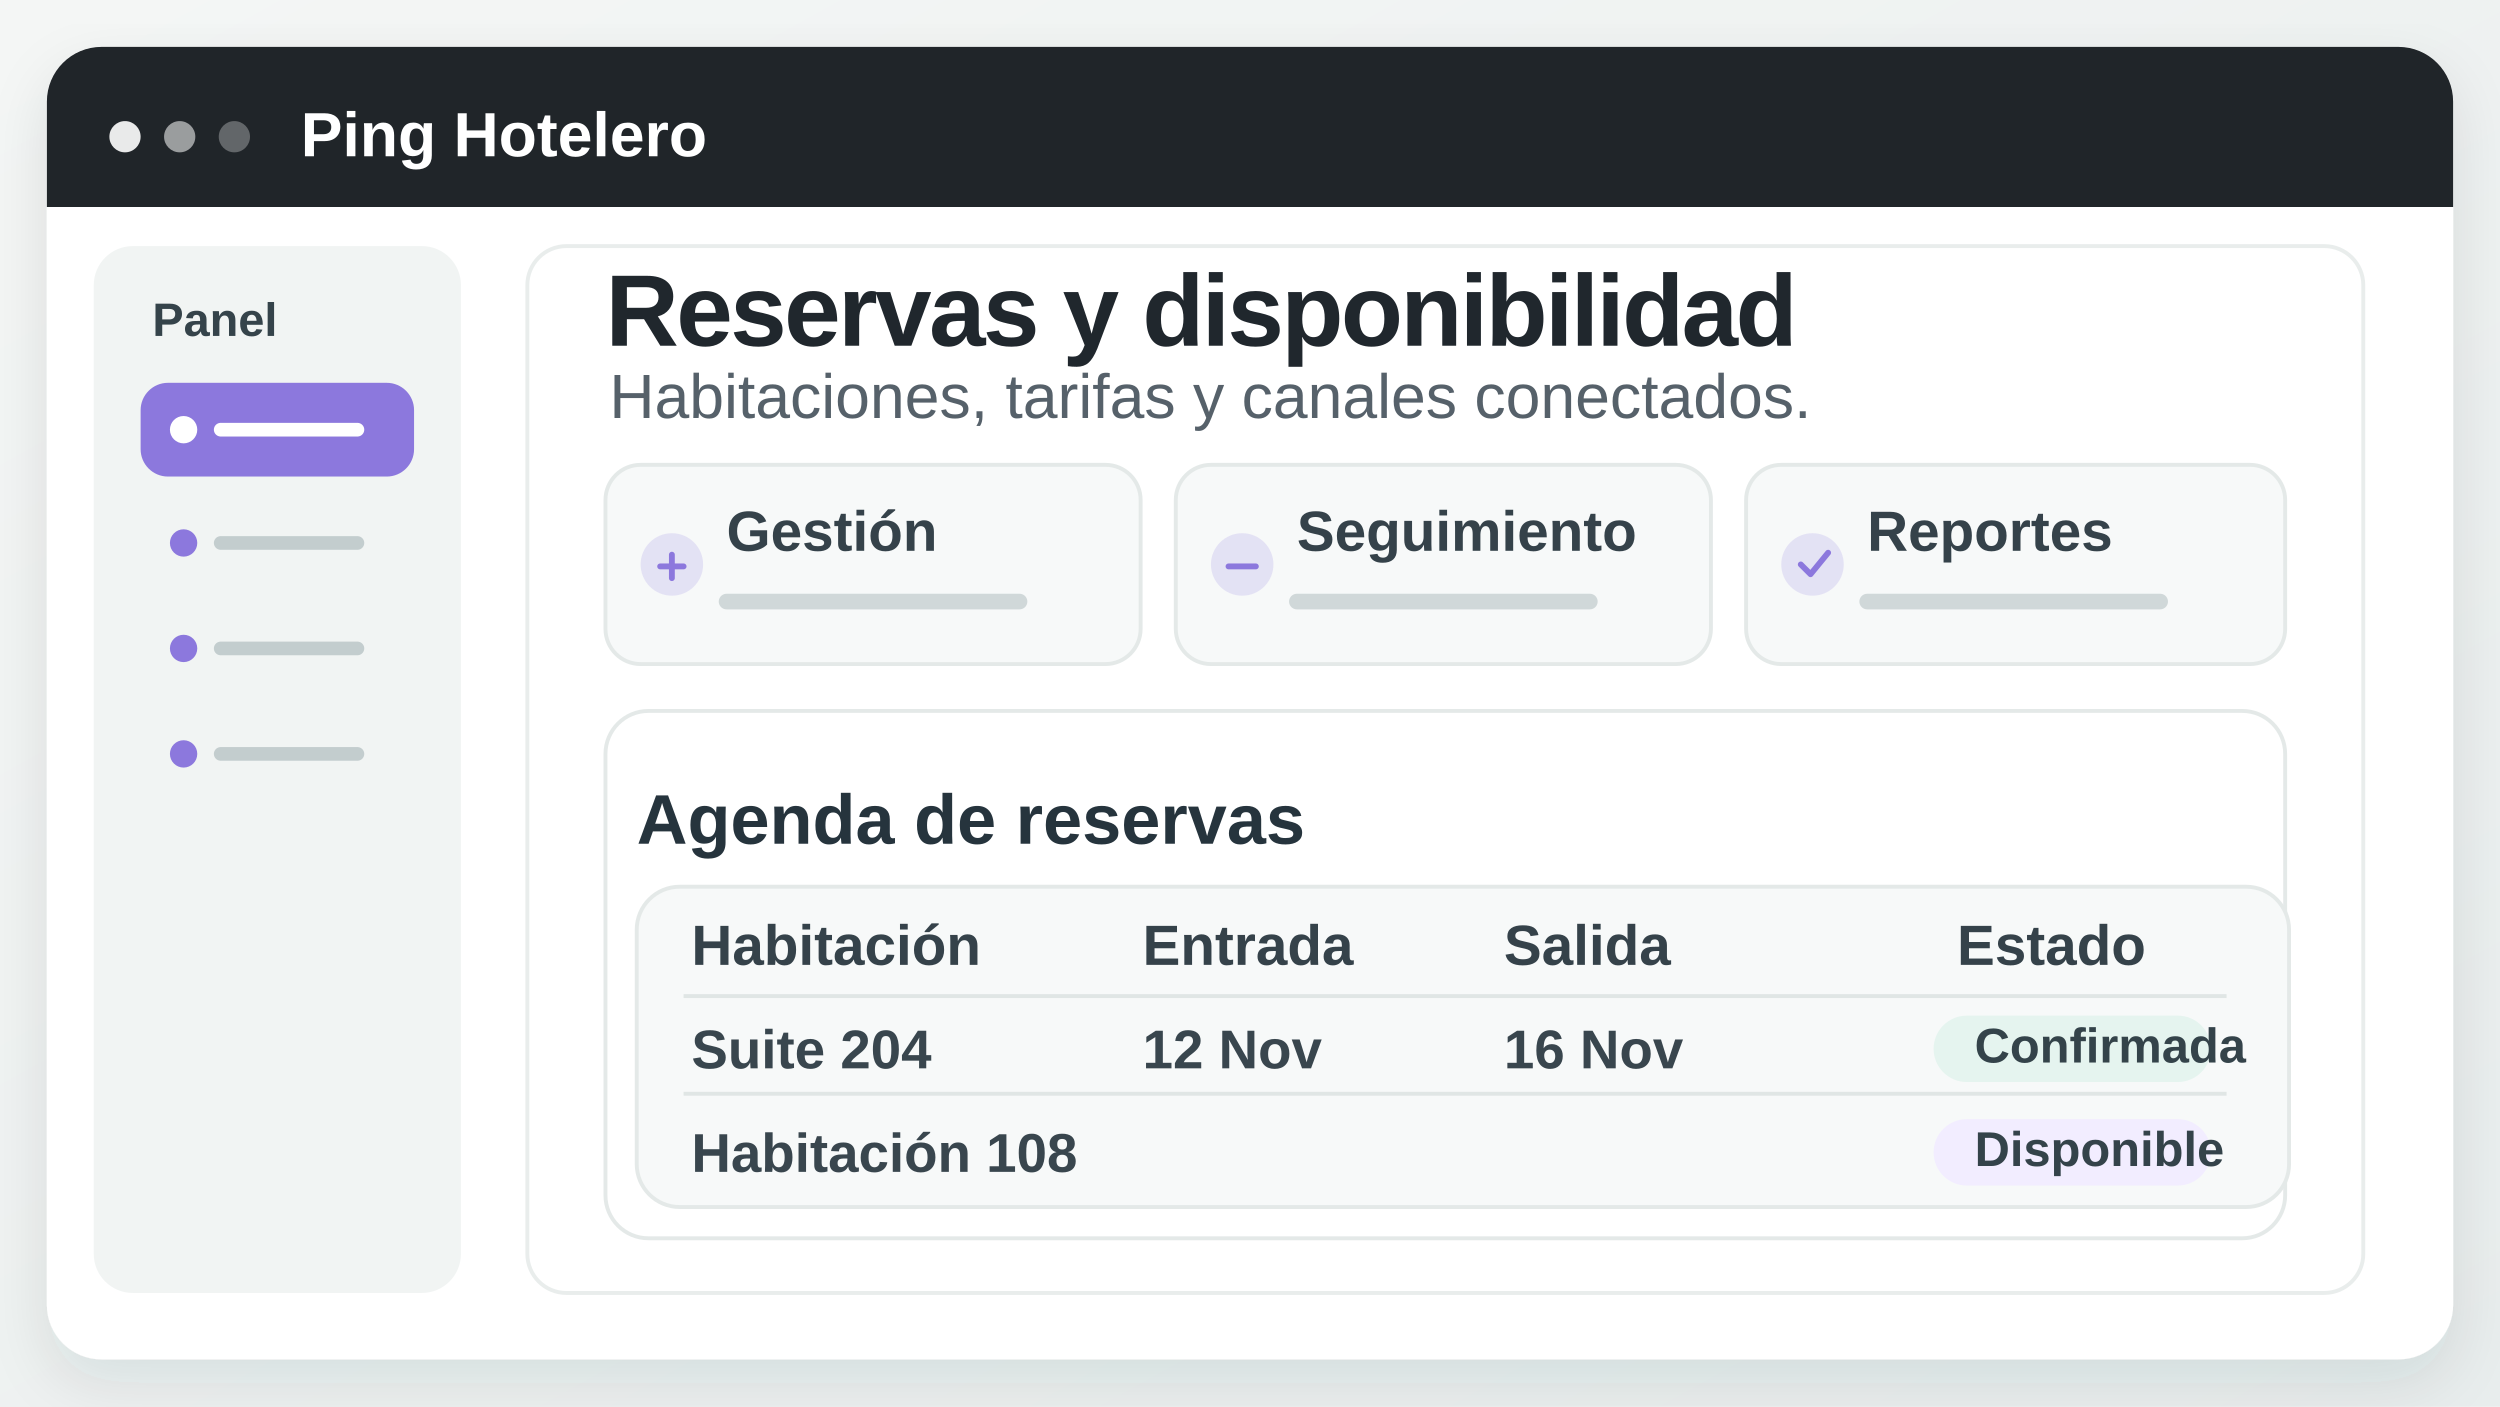
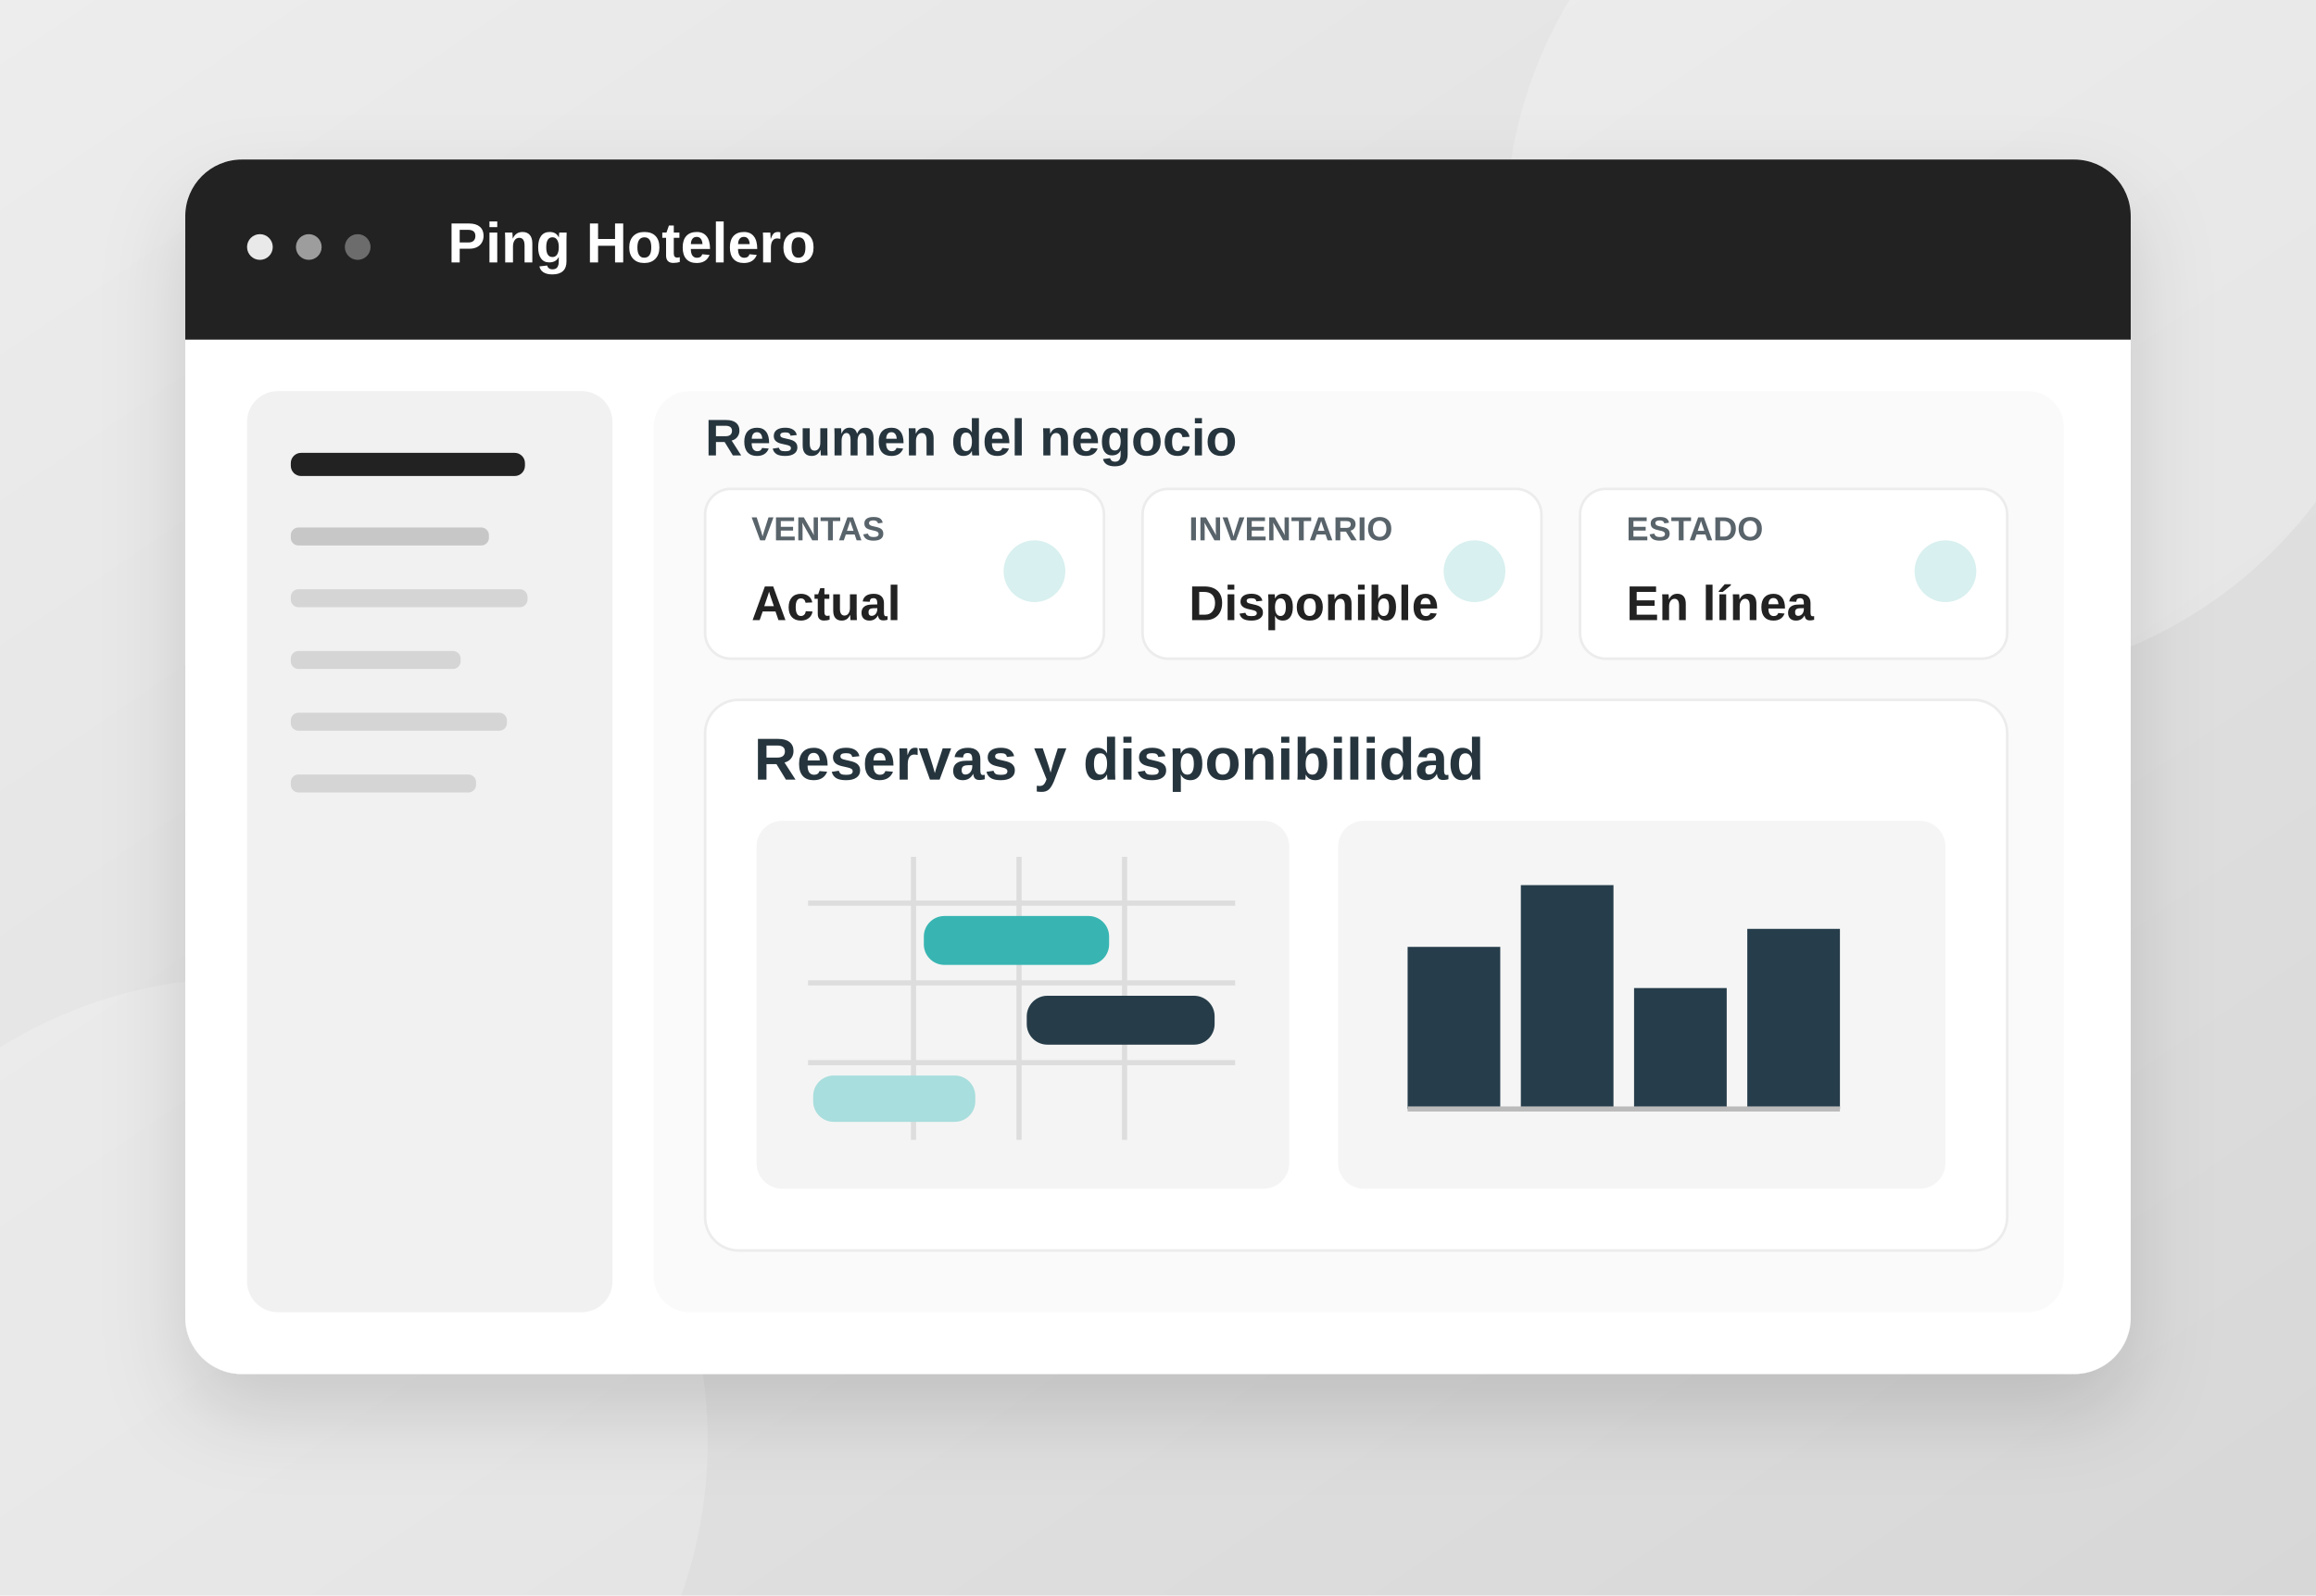
- <svg xmlns="http://www.w3.org/2000/svg" viewBox="0 0 1280 720" role="img" aria-label="Reservas y disponibilidad: Habitaciones, tarifas y canales conectados.">
+ <svg xmlns="http://www.w3.org/2000/svg" viewBox="0 0 900 620" role="img" aria-label="Ping Hotelero">
  <defs>
-     <linearGradient id="back" x1="0" y1="0" x2="1" y2="1">
-       <stop stop-color="#f4f6f5" />
-       <stop offset="1" stop-color="#e8eded" />
+     <linearGradient id="bg" x1="0" y1="0" x2="1" y2="1">
+       <stop stop-color="#ededed" />
+       <stop offset="1" stop-color="#d7d7d7" />
    </linearGradient>
-     <filter id="shadow" x="-10%" y="-10%" width="120%" height="125%">
-       <feDropShadow dx="0" dy="12" stdDeviation="15" flood-color="#26343d" flood-opacity=".10" />
+     <linearGradient id="teal" x1="0" y1="0" x2="1" y2="1">
+       <stop stop-color="#69d4d0" />
+       <stop offset="1" stop-color="#2fa9a7" />
+     </linearGradient>
+     <filter id="shadow" x="-20%" y="-20%" width="150%" height="160%">
+       <feDropShadow dx="0" dy="15" stdDeviation="16" flood-color="#151515" flood-opacity=".14" />
    </filter>
-     <style>.title{font:700 52px Arial,sans-serif;fill:#20272d;letter-spacing:-1.3px}.subtitle{font:400 32px Arial,sans-serif;fill:#56616a}.paneltitle{font:700 36px Arial,sans-serif;fill:#26343d}.label{font:700 29px Arial,sans-serif;fill:#35424a}.rowtext{font:600 28px Arial,sans-serif;fill:#39464e}.pilltext{font:700 25px Arial,sans-serif;fill:#34434a}.gridline{stroke:#e0e6e5;stroke-width:2}.barline{stroke:#d0d8d9;stroke-width:8;stroke-linecap:round}.track{fill:#e5ebeb}.softcard{fill:#f7f9f9;stroke:#e4e9e8;stroke-width:2}@media(max-width:500px){.product-name{font-size:48px!important}.title{font-size:62px!important}.subtitle{font-size:34px!important}.paneltitle{font-size:38px!important}.label{font-size:32px!important}.rowtext{font-size:31px!important}.pilltext{font-size:27px!important}}</style>
  </defs>
-   <rect width="1280" height="720" fill="url(#back)" />
-   <rect x="24" y="24" width="1232" height="672" rx="28" fill="#fff" filter="url(#shadow)" />
-   <path d="M52 24H1228a28 28 0 0 1 28 28v54H24V52a28 28 0 0 1 28-28" fill="#202529" />
-   <circle cx="64" cy="70" r="8" fill="#fff" opacity=".9" />
-   <circle cx="92" cy="70" r="8" fill="#fff" opacity=".55" />
-   <circle cx="120" cy="70" r="8" fill="#fff" opacity=".3" />
-   <text class="product-name" x="154" y="80" fill="#fff" font-family="Arial,sans-serif" font-size="32" font-weight="700">Ping Hotelero</text>
-   <rect x="48" y="126" width="188" height="536" rx="20" fill="#f1f4f3" />
-   <text x="78" y="172" fill="#35434a" font-family="Arial,sans-serif" font-size="24" font-weight="700">Panel</text>
-   <rect x="72" y="196" width="140" height="48" rx="14" fill="#8c78dd" />
-   <circle cx="94" cy="220" r="7" fill="#fff" />
-   <path d="M113 220h70" stroke="#fff" stroke-width="7" stroke-linecap="round" />
-   <circle cx="94" cy="278" r="7" fill="#8c78dd" />
-   <path d="M113 278h70" stroke="#c3cdce" stroke-width="7" stroke-linecap="round" />
-   <circle cx="94" cy="332" r="7" fill="#8c78dd" />
-   <path d="M113 332h70" stroke="#c3cdce" stroke-width="7" stroke-linecap="round" />
-   <circle cx="94" cy="386" r="7" fill="#8c78dd" />
-   <path d="M113 386h70" stroke="#c3cdce" stroke-width="7" stroke-linecap="round" />
-   <rect x="270" y="126" width="940" height="536" rx="20" fill="#fff" stroke="#e9edec" stroke-width="2" />
-   <text x="310" y="177" class="title">Reservas y disponibilidad</text>
-   <text x="312" y="214" class="subtitle">Habitaciones, tarifas y canales conectados.</text>
-   <rect x="310" y="238" width="274" height="102" rx="18" class="softcard" />
-   <rect x="602" y="238" width="274" height="102" rx="18" class="softcard" />
-   <rect x="894" y="238" width="276" height="102" rx="18" class="softcard" />
-   <circle cx="344" cy="289" r="16" fill="#8c78dd" opacity=".18" />
-   <path d="M338 290h12m-6-6v12" stroke="#8c78dd" stroke-width="3" stroke-linecap="round" />
-   <text x="372" y="282" class="label">Gestión</text>
-   <path d="M372 308h150" class="barline" />
-   <circle cx="636" cy="289" r="16" fill="#8c78dd" opacity=".18" />
-   <path d="M629 290h14" stroke="#8c78dd" stroke-width="3" stroke-linecap="round" />
-   <text x="664" y="282" class="label">Seguimiento</text>
-   <path d="M664 308h150" class="barline" />
-   <circle cx="928" cy="289" r="16" fill="#8c78dd" opacity=".18" />
-   <path d="m922 289 5 5 9-11" fill="none" stroke="#8c78dd" stroke-width="3" stroke-linecap="round" stroke-linejoin="round" />
-   <text x="956" y="282" class="label">Reportes</text>
-   <path d="M956 308h150" class="barline" />
-   <rect x="310" y="364" width="860" height="270" rx="22" fill="#fff" stroke="#e4e9e8" stroke-width="2" />
-   <text x="326" y="432" class="paneltitle">Agenda de reservas</text>
-   <rect x="326" y="454" width="846" height="164" rx="22" class="softcard" />
-   <text x="354" y="494" class="label">Habitación</text>
-   <text x="585" y="494" class="label">Entrada</text>
-   <text x="770" y="494" class="label">Salida</text>
-   <text x="1002" y="494" class="label">Estado</text>
-   <path d="M350 510H1140M350 560H1140" class="gridline" />
-   <text x="354" y="547" class="rowtext">Suite 204</text>
-   <text x="585" y="547" class="rowtext">12 Nov</text>
-   <text x="770" y="547" class="rowtext">16 Nov</text>
-   <rect x="990" y="520" width="142" height="34" rx="17" fill="#e5f4ef" />
-   <text x="1011" y="544" class="pilltext">Confirmada</text>
-   <text x="354" y="600" class="rowtext">Habitación 108</text>
-   <rect x="990" y="573" width="142" height="34" rx="17" fill="#f2edff" />
-   <text x="1011" y="597" class="pilltext">Disponible</text>
+   <rect width="900" height="620" fill="url(#bg)" />
+   <circle cx="760" cy="90" r="175" fill="#fff" opacity=".24" />
+   <circle cx="95" cy="560" r="180" fill="#fff" opacity=".2" />
+   <g filter="url(#shadow)">
+     <rect x="72" y="62" width="756" height="472" rx="22" fill="#fff" />
+     <path d="M94 62h712a22 22 0 0 1 22 22v48H72V84a22 22 0 0 1 22-22" fill="#202020" />
+     <circle cx="101" cy="96" r="5" fill="#fff" opacity=".9" />
+     <circle cx="120" cy="96" r="5" fill="#fff" opacity=".56" />
+     <circle cx="139" cy="96" r="5" fill="#fff" opacity=".34" />
+     <text x="174" y="102" fill="#fff" font-family="Arial,sans-serif" font-size="22" font-weight="700">Ping Hotelero</text>
+     <rect x="96" y="152" width="142" height="358" rx="12" fill="#f1f1f1" />
+     <rect x="113" y="176" width="91" height="9" rx="4" fill="#202020" />
+     <rect x="113" y="205" width="77" height="7" rx="3" fill="#c7c7c7" />
+     <rect x="113" y="229" width="92" height="7" rx="3" fill="#d5d5d5" />
+     <rect x="113" y="253" width="66" height="7" rx="3" fill="#d5d5d5" />
+     <rect x="113" y="277" width="84" height="7" rx="3" fill="#d5d5d5" />
+     <rect x="113" y="301" width="72" height="7" rx="3" fill="#d5d5d5" />
+     <rect x="254" y="152" width="548" height="358" rx="14" fill="#fafafa" />
+     <text x="274" y="177" fill="#26343d" font-family="Arial,sans-serif" font-size="20" font-weight="700">Resumen del negocio</text>
+     <rect x="274" y="190" width="155" height="66" rx="10" fill="#fff" stroke="#ececec" />
+     <rect x="444" y="190" width="155" height="66" rx="10" fill="#fff" stroke="#ececec" />
+     <rect x="614" y="190" width="166" height="66" rx="10" fill="#fff" stroke="#ececec" />
+     <text x="292" y="210" fill="#59636b" font-family="Arial,sans-serif" font-size="13" font-weight="700">VENTAS</text>
+     <text x="292" y="241" fill="#202020" font-family="Arial,sans-serif" font-size="19" font-weight="700">Actual</text>
+     <circle cx="402" cy="222" r="12" fill="#d8f0ef" />
+     <circle cx="573" cy="222" r="12" fill="#d8f0ef" />
+     <circle cx="756" cy="222" r="12" fill="#d8f0ef" />
+     <text x="462" y="210" fill="#59636b" font-family="Arial,sans-serif" font-size="13" font-weight="700">INVENTARIO</text>
+     <text x="462" y="241" fill="#202020" font-family="Arial,sans-serif" font-size="19" font-weight="700">Disponible</text>
+     <text x="632" y="210" fill="#59636b" font-family="Arial,sans-serif" font-size="13" font-weight="700">ESTADO</text>
+     <text x="632" y="241" fill="#202020" font-family="Arial,sans-serif" font-size="19" font-weight="700">En línea</text>
+     <rect x="274" y="272" width="506" height="214" rx="13" fill="#fff" stroke="#ececec" />
+     <text x="293" y="303" fill="#26343d" font-family="Arial,sans-serif" font-size="23" font-weight="700">Reservas y disponibilidad</text>
+     <rect x="294" y="319" width="207" height="143" rx="10" fill="#f4f4f4" />
+     <path d="M314 351h166M314 382h166M314 413h166M355 333v110M396 333v110M437 333v110" stroke="#ddd" stroke-width="2" />
+     <rect x="359" y="356" width="72" height="19" rx="8" fill="#37b5b2" />
+     <rect x="399" y="387" width="73" height="19" rx="8" fill="#253c49" />
+     <rect x="316" y="418" width="63" height="18" rx="8" fill="#a8dedd" />
+     <rect x="520" y="319" width="236" height="143" rx="10" fill="#f5f5f5" />
+     <path d="M547 431V368h36v63M591 431V344h36v87M635 431v-47h36v47M679 431v-70h36v70" fill="#263e4b" />
+     <path d="M547 431h168" stroke="#bbb" stroke-width="2" />
+   </g>
</svg>
